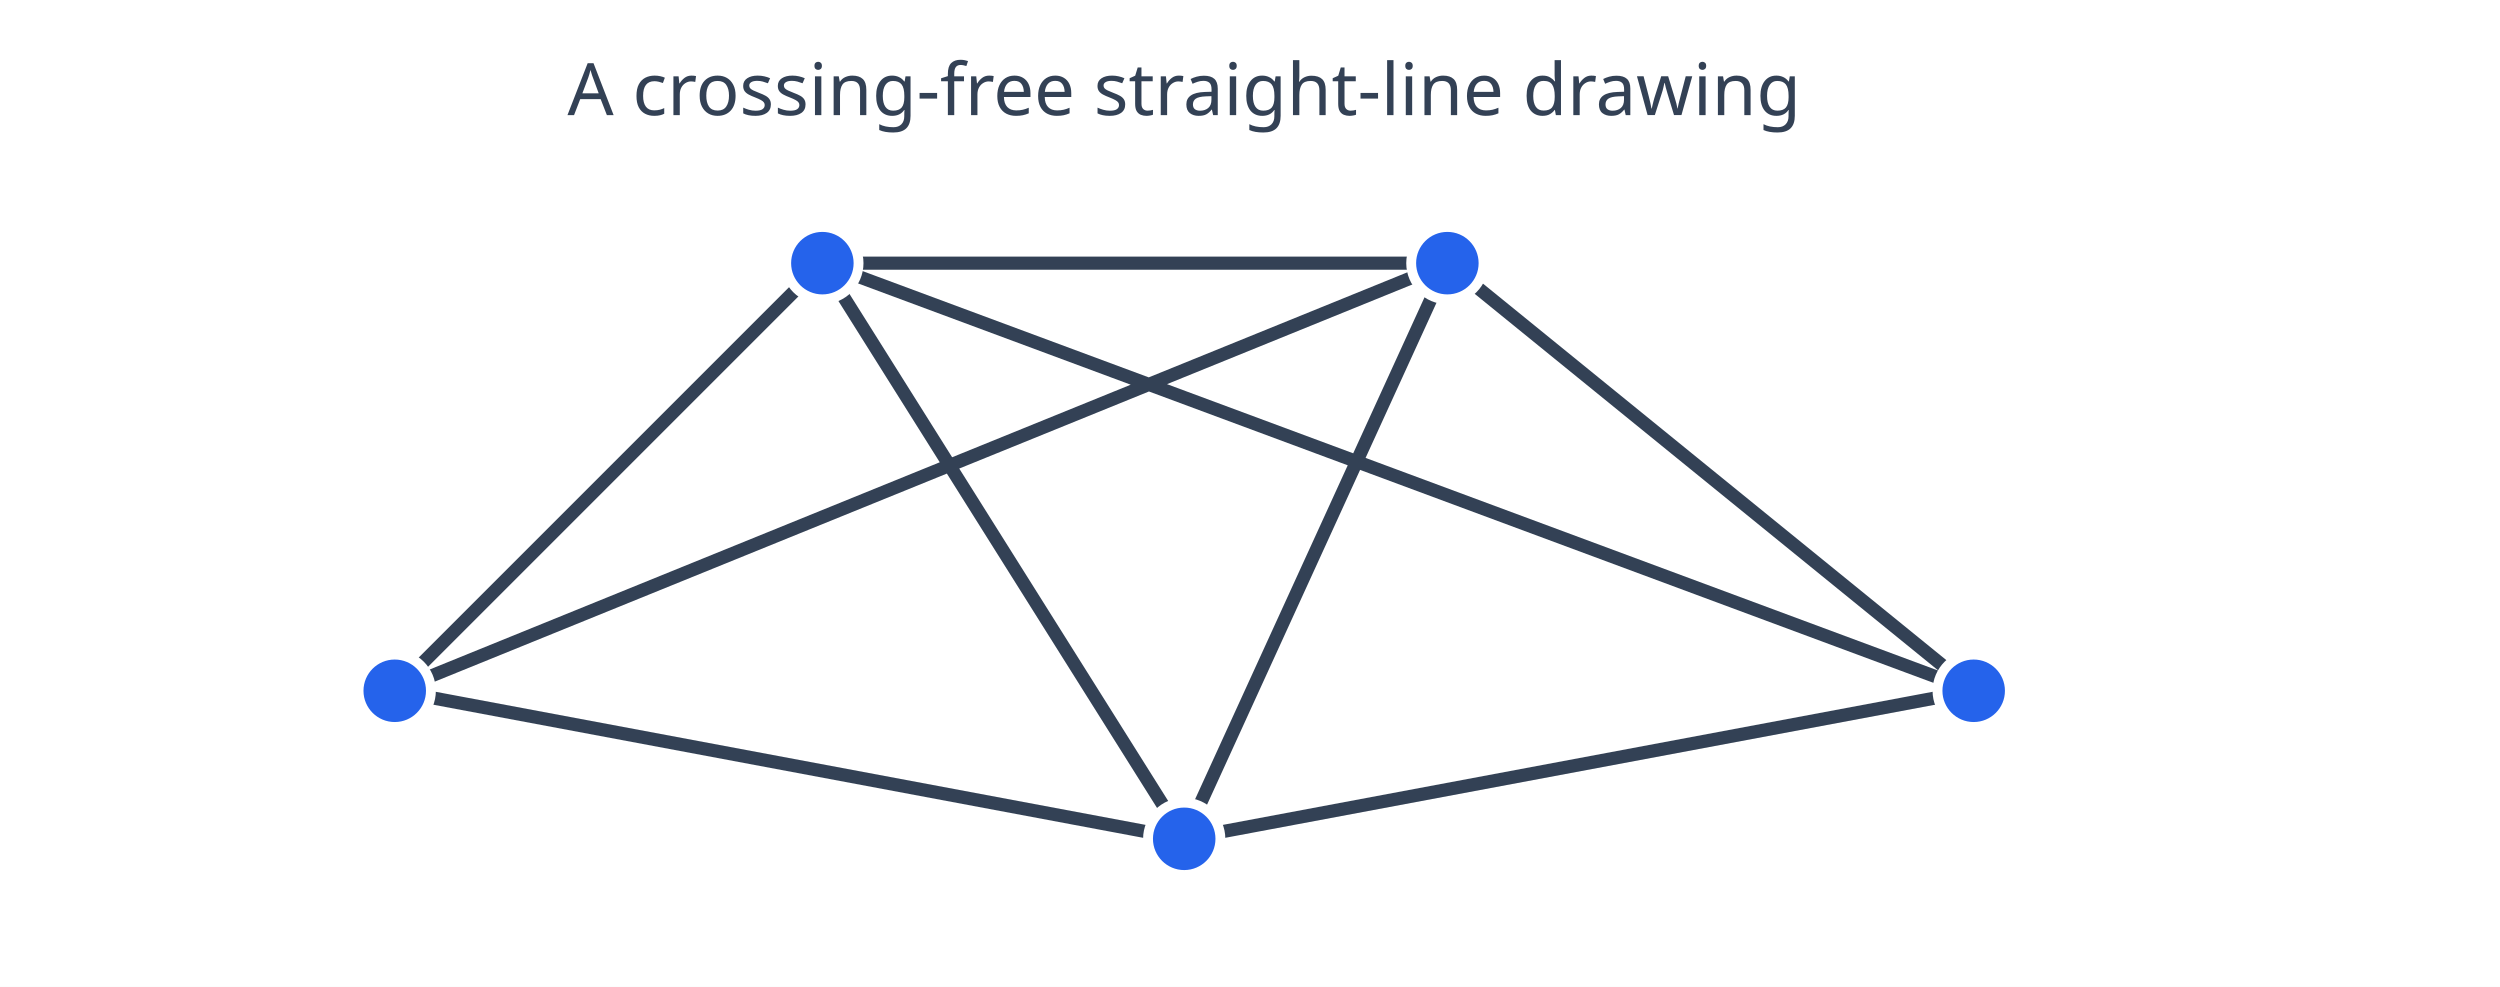
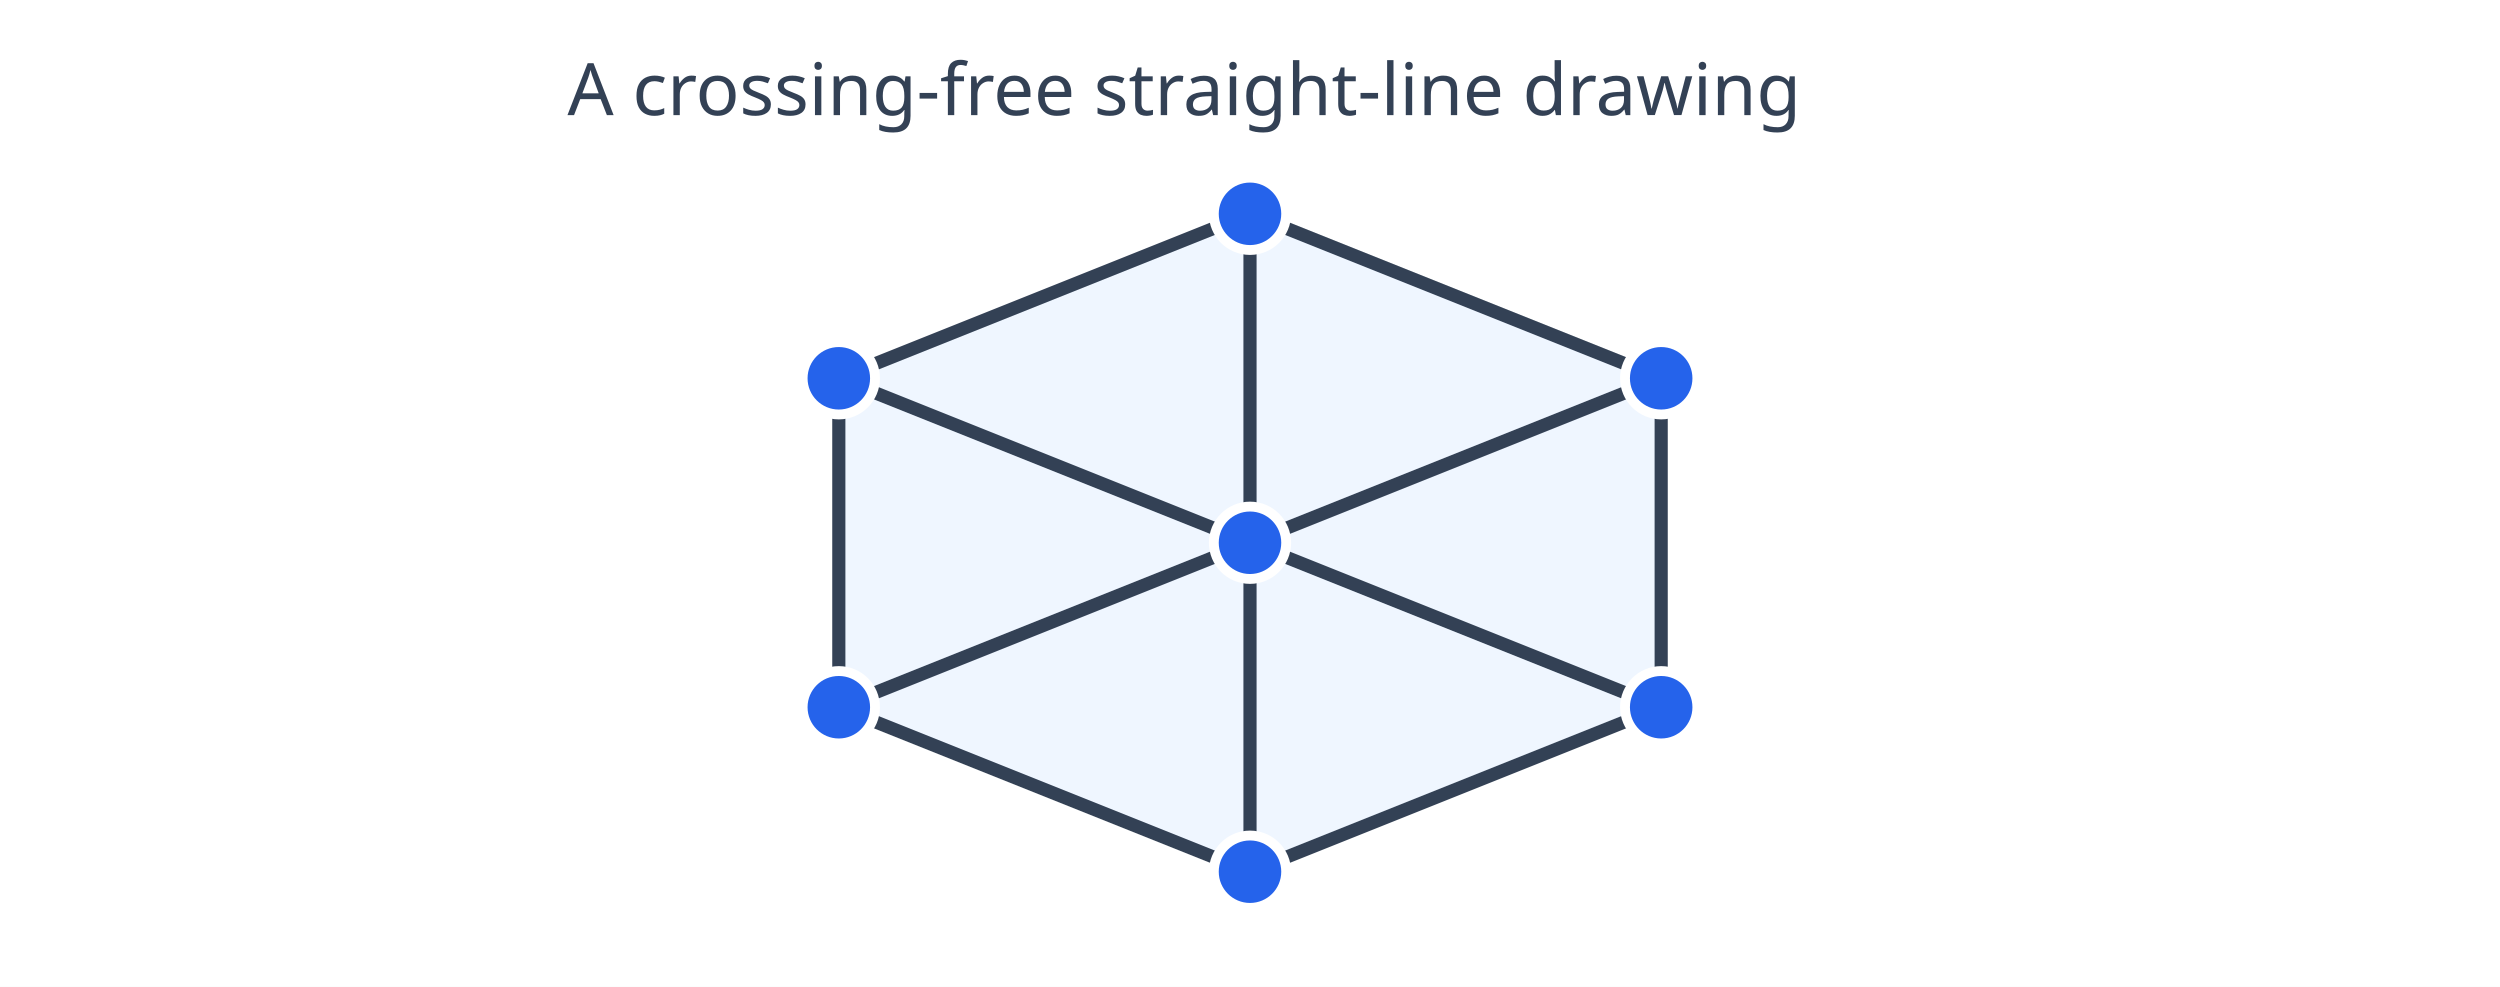
<svg xmlns="http://www.w3.org/2000/svg" width="760" height="300" viewBox="0 0 760 300" role="img" aria-labelledby="title desc">
  <rect width="760" height="300" fill="white" />
+   <g fill="#eff6ff" stroke="#334155" stroke-width="4" stroke-linecap="round" stroke-linejoin="round">
+     <path d="M380 65 L505 115 L505 215 L380 265 L255 215 L255 115 Z" />
+   </g>
  <g fill="none" stroke="#334155" stroke-width="4" stroke-linecap="round">
-     <path d="M120 210 L250 80 L440 80 L600 210 L360 255 Z M250 80 L360 255 M440 80 L360 255 M120 210 L440 80 M250 80 L600 210" />
+     <path d="M380 165 L380 65 M380 165 L505 115 M380 165 L505 215 M380 165 L380 265 M380 165 L255 215 M380 165 L255 115" />
  </g>
  <g fill="#2563eb" stroke="white" stroke-width="3">
-     <circle cx="120" cy="210" r="11" />
-     <circle cx="250" cy="80" r="11" />
-     <circle cx="440" cy="80" r="11" />
-     <circle cx="600" cy="210" r="11" />
-     <circle cx="360" cy="255" r="11" />
+     <circle cx="380" cy="65" r="11" />
+     <circle cx="505" cy="115" r="11" />
+     <circle cx="505" cy="215" r="11" />
+     <circle cx="380" cy="265" r="11" />
+     <circle cx="255" cy="215" r="11" />
+     <circle cx="255" cy="115" r="11" />
+     <circle cx="380" cy="165" r="11" />
  </g>
  <text x="360" y="35" text-anchor="middle" font-family="system-ui, sans-serif" font-size="22" fill="#334155">A crossing-free straight-line drawing</text>
</svg>
